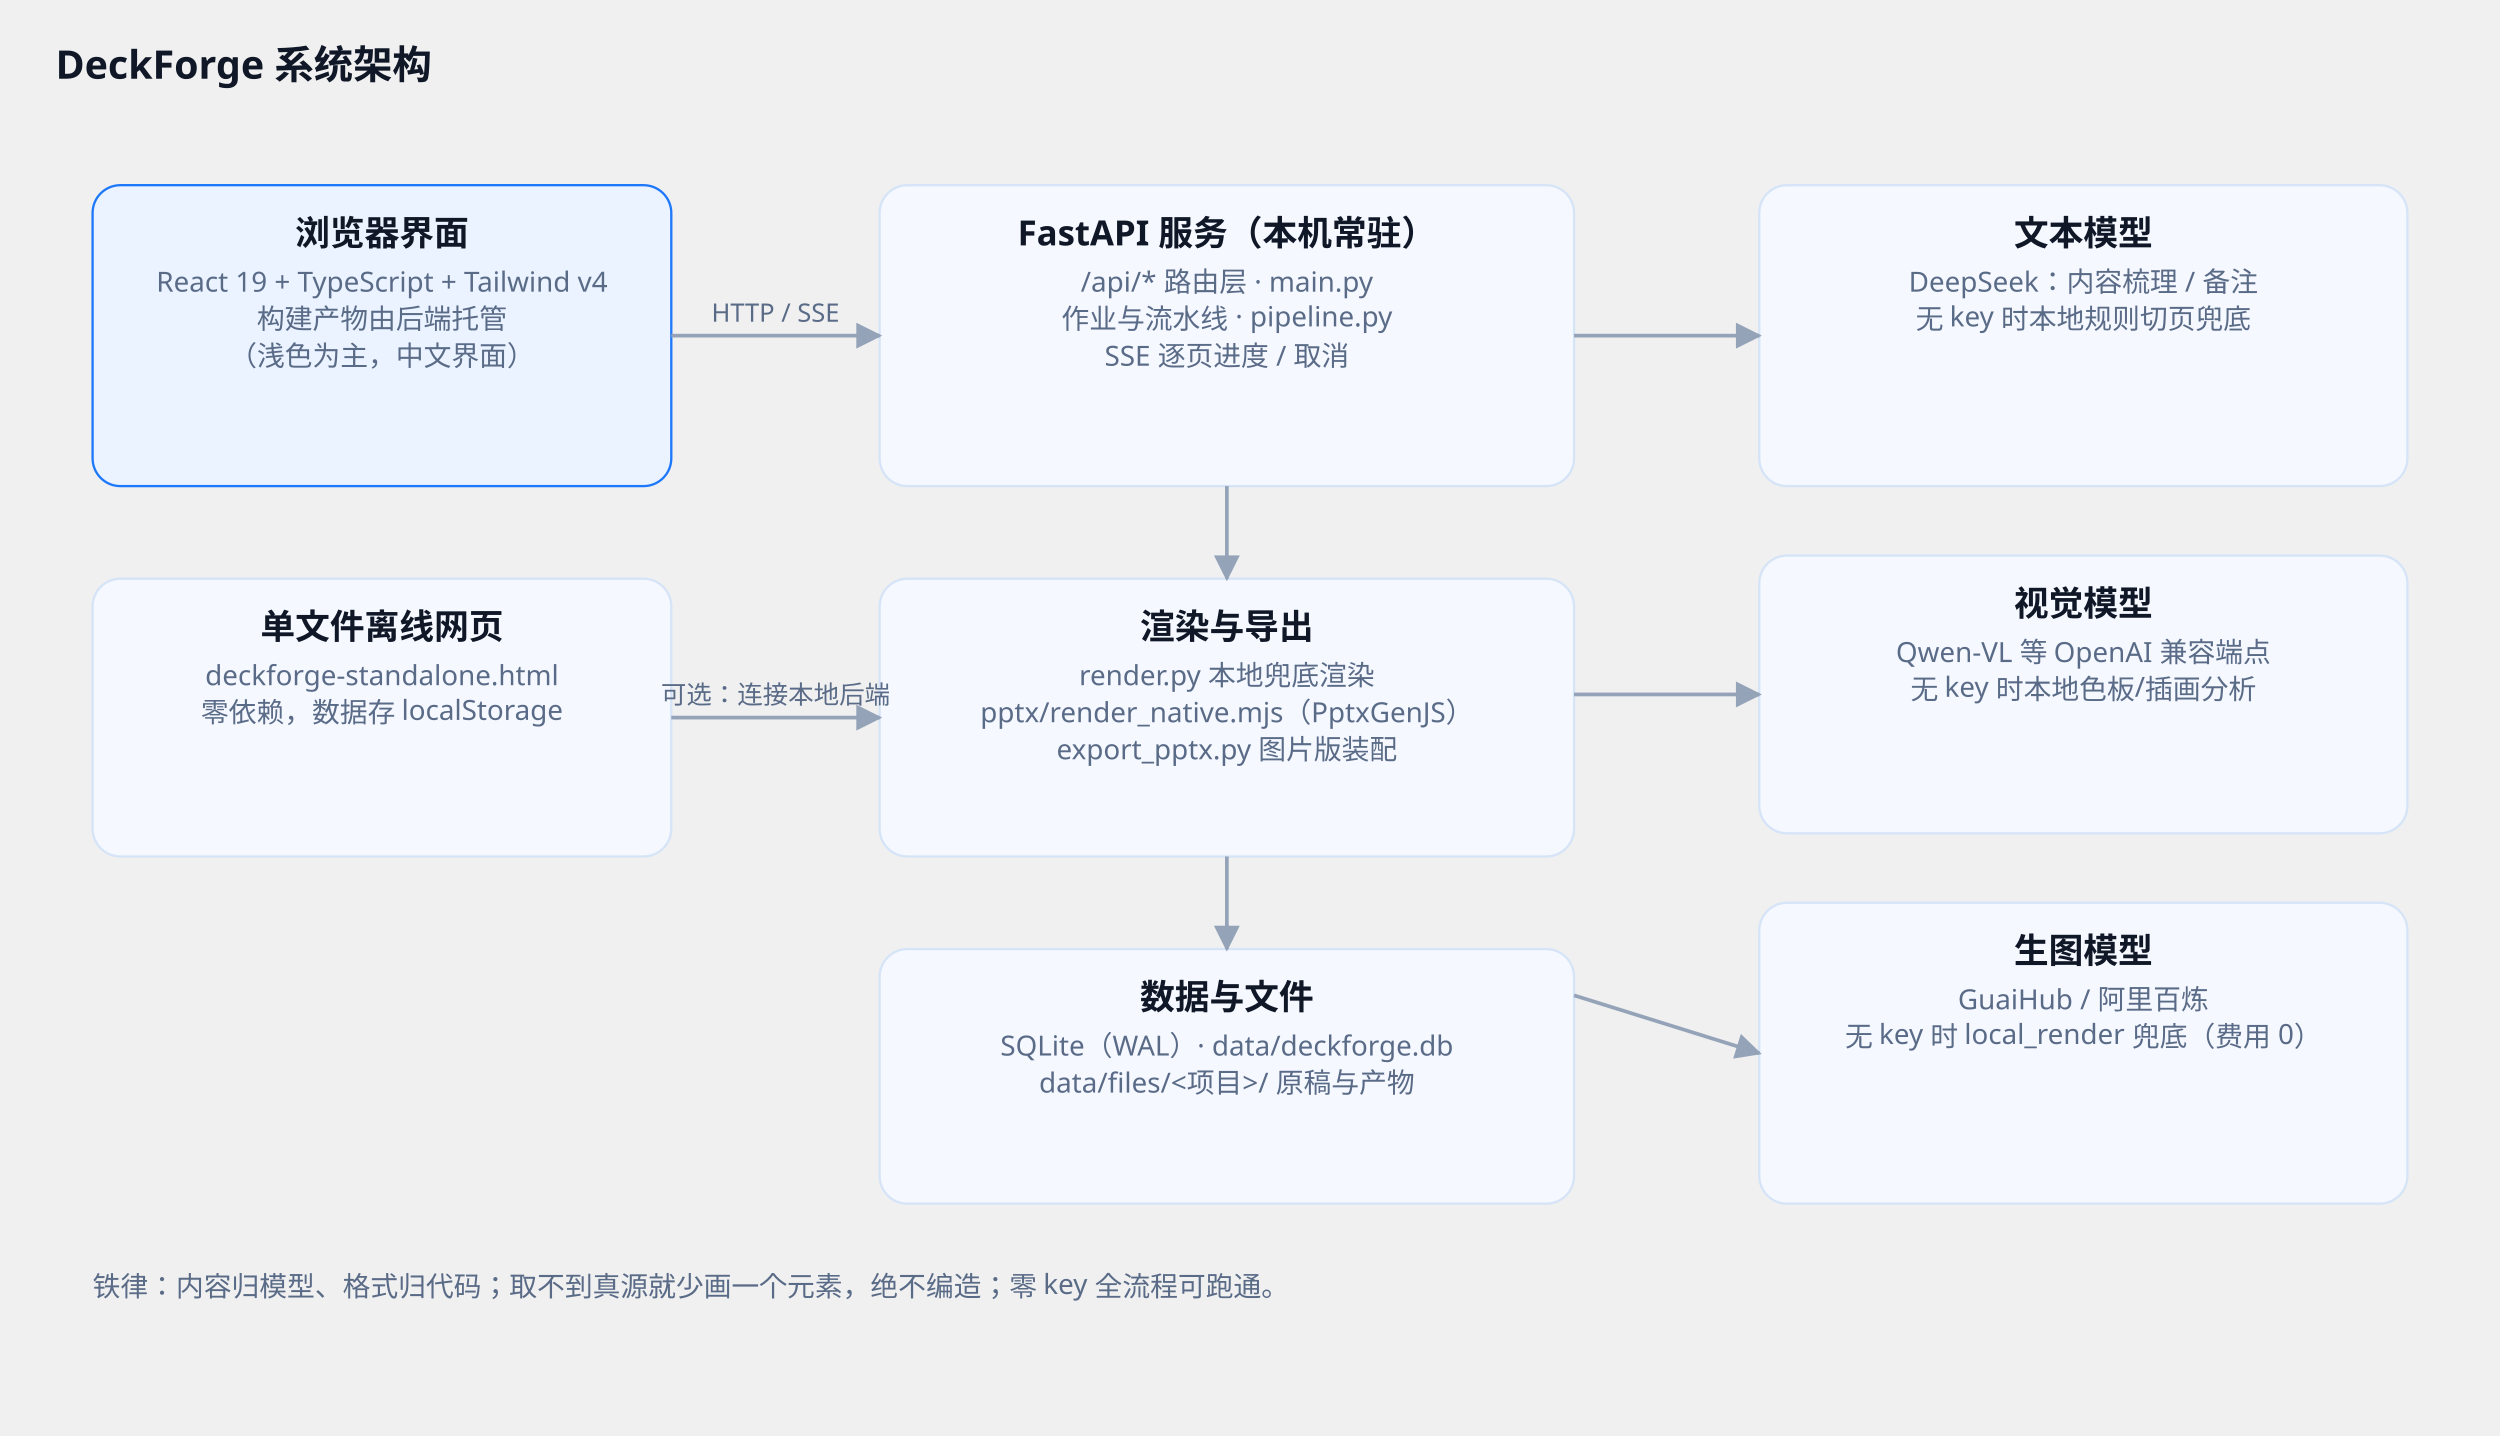
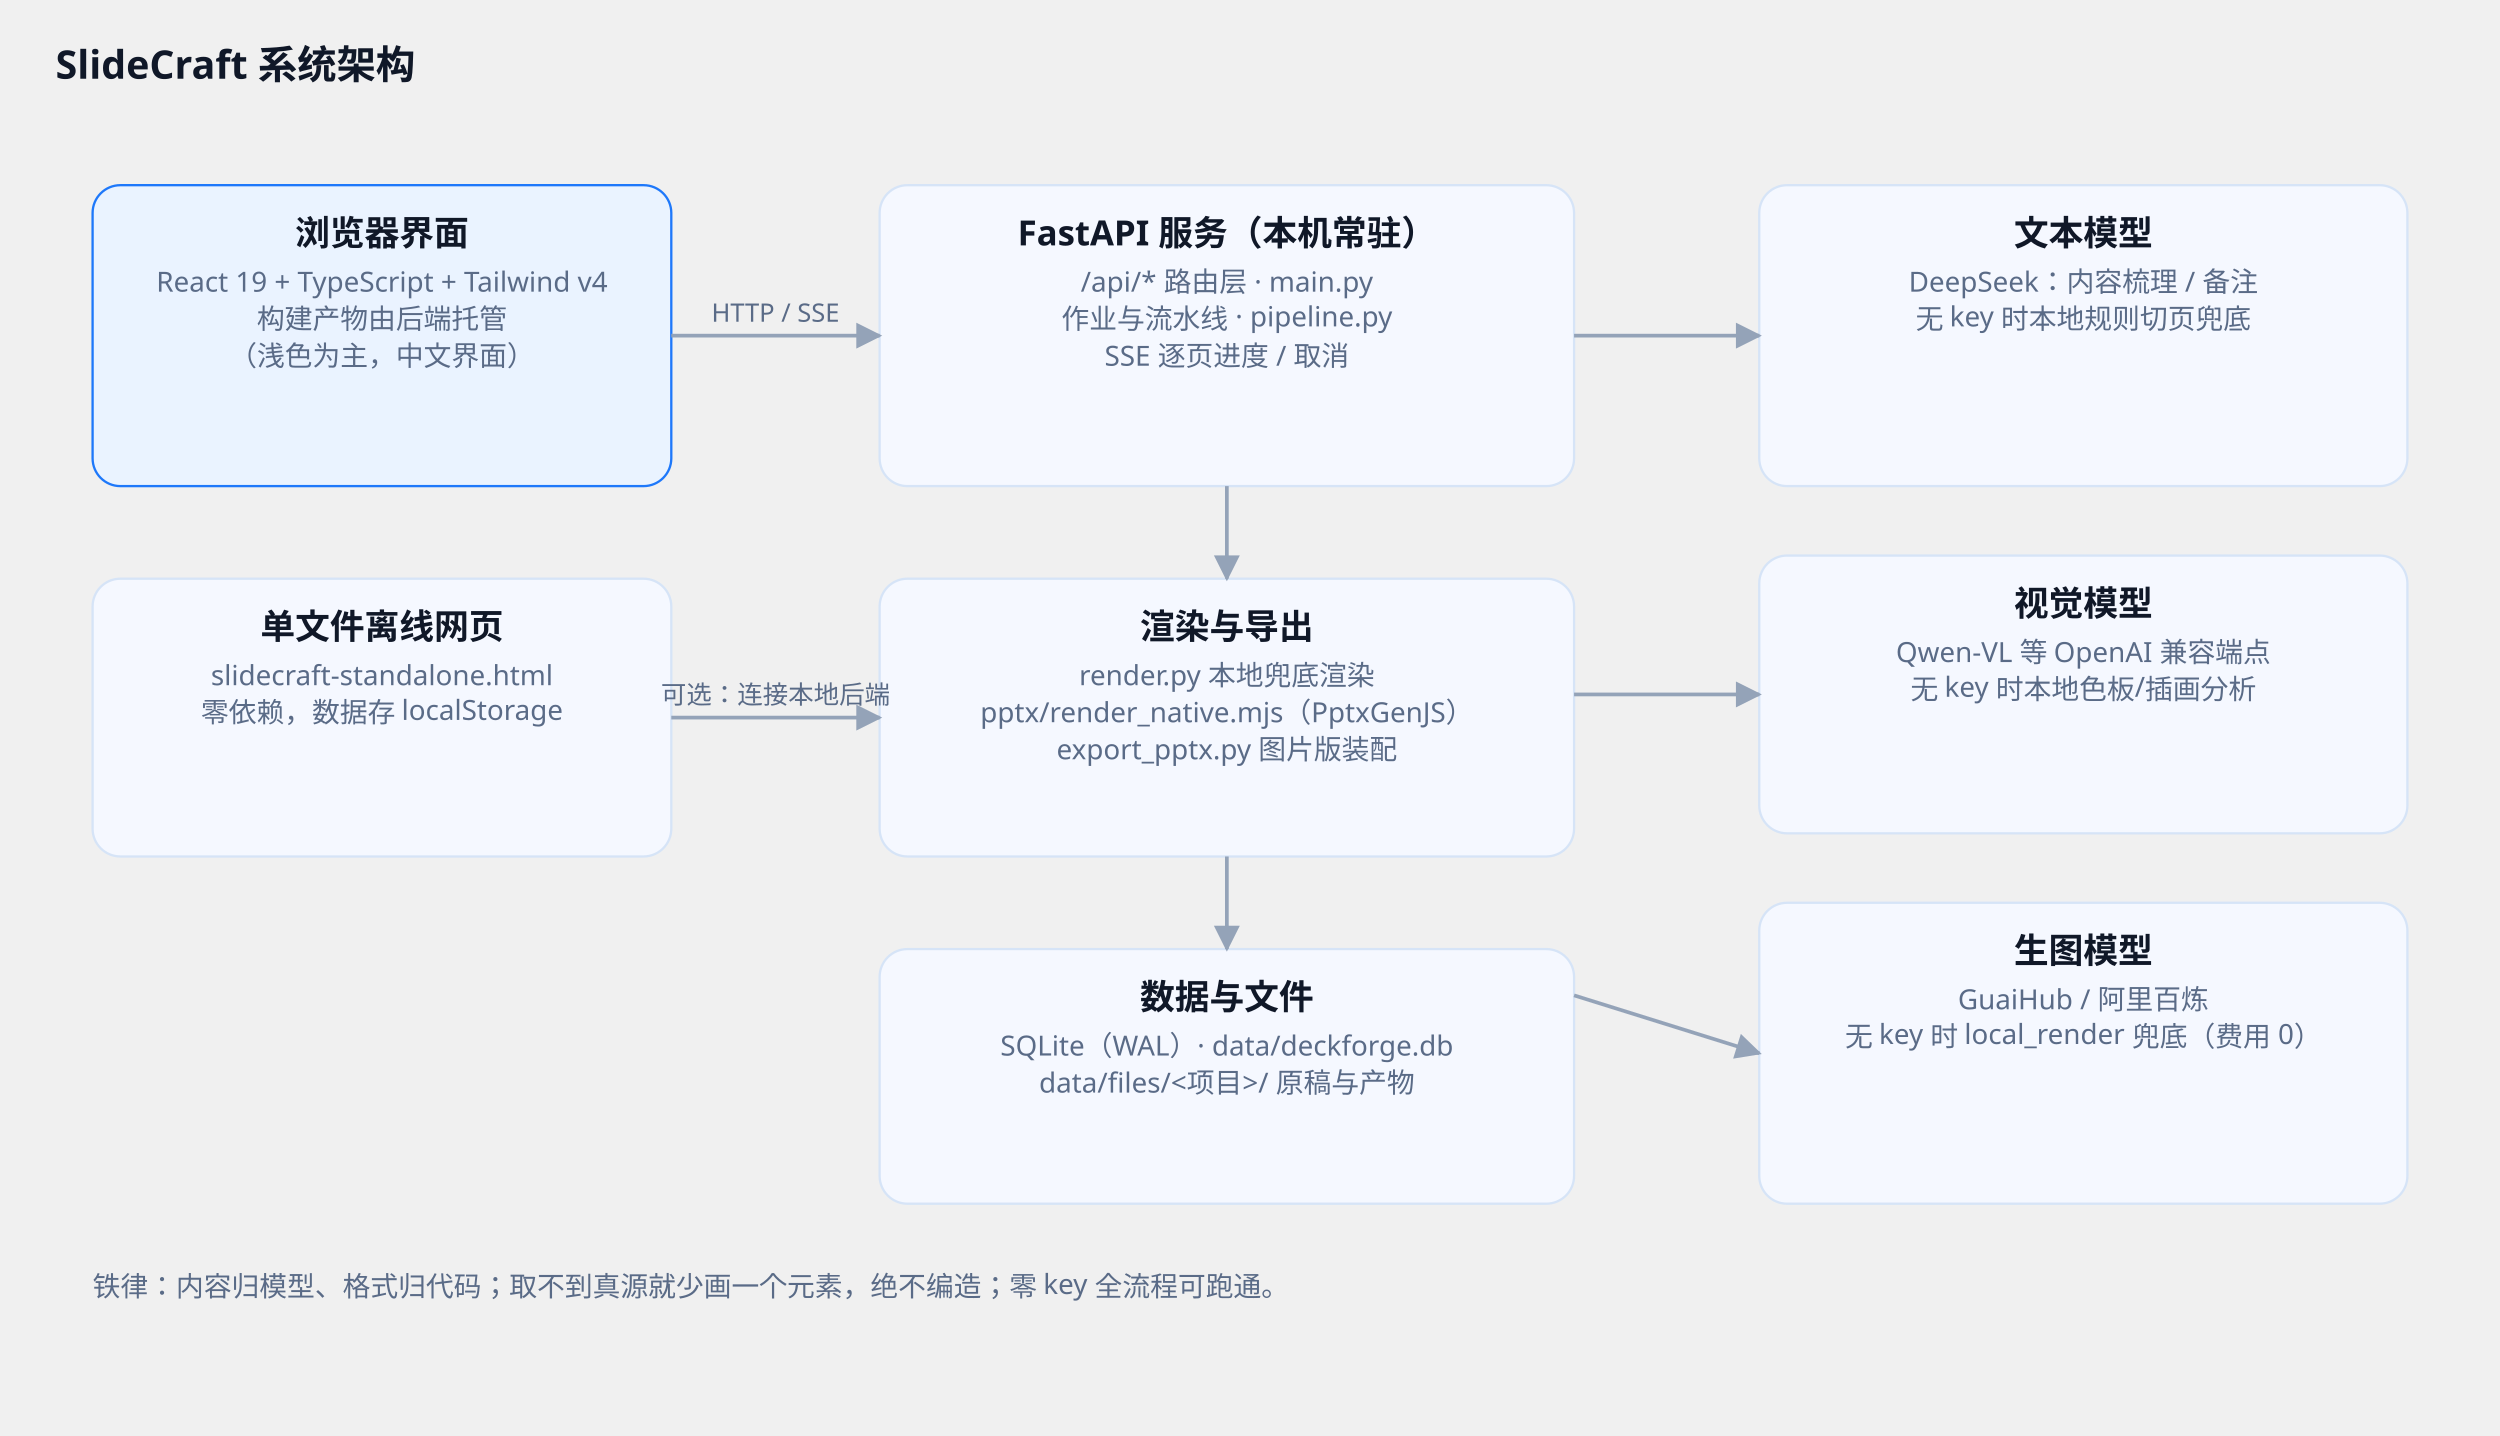
- <svg xmlns="http://www.w3.org/2000/svg" width="1080" height="620" viewBox="0 0 1080 620" role="img" aria-label="DeckForge 系统架构">
+ <svg xmlns="http://www.w3.org/2000/svg" width="1080" height="620" viewBox="0 0 1080 620" role="img" aria-label="SlideCraft 系统架构">
  <defs>
    <marker id="arrow" viewBox="0 0 10 10" refX="9" refY="5" markerWidth="7" markerHeight="7" orient="auto-start-reverse">
      <path d="M 0 0 L 10 5 L 0 10 z" fill="#94A3B8" />
    </marker>
  </defs>
  <rect width="100%%" height="100%%" fill="#FFFFFF" />
-   <text x="24" y="34" font-family="PingFang SC, Hiragino Sans GB, Microsoft YaHei, system-ui, sans-serif" font-size="17" font-weight="700" fill="#101828">DeckForge 系统架构</text>
+   <text x="24" y="34" font-family="PingFang SC, Hiragino Sans GB, Microsoft YaHei, system-ui, sans-serif" font-size="17" font-weight="700" fill="#101828">SlideCraft 系统架构</text>
  <rect x="40" y="80" width="250" height="130" rx="12" fill="#EAF3FF" stroke="#1E78FA" />
  <text x="165.0" y="106" font-family="PingFang SC, Hiragino Sans GB, Microsoft YaHei, system-ui, sans-serif" font-size="15" font-weight="700" fill="#101828" text-anchor="middle">浏览器界面</text>
  <text x="165.0" y="126" font-family="PingFang SC, Hiragino Sans GB, Microsoft YaHei, system-ui, sans-serif" font-size="12" fill="#5A6B87" text-anchor="middle">React 19 + TypeScript + Tailwind v4</text>
  <text x="165.0" y="142" font-family="PingFang SC, Hiragino Sans GB, Microsoft YaHei, system-ui, sans-serif" font-size="12" fill="#5A6B87" text-anchor="middle">构建产物由后端托管</text>
  <text x="165.0" y="158" font-family="PingFang SC, Hiragino Sans GB, Microsoft YaHei, system-ui, sans-serif" font-size="12" fill="#5A6B87" text-anchor="middle">（浅色为主，中文界面）</text>
  <rect x="40" y="250" width="250" height="120" rx="12" fill="#F5F8FF" stroke="#D6E4F7" />
  <text x="165.0" y="276" font-family="PingFang SC, Hiragino Sans GB, Microsoft YaHei, system-ui, sans-serif" font-size="15" font-weight="700" fill="#101828" text-anchor="middle">单文件离线网页</text>
-   <text x="165.0" y="296" font-family="PingFang SC, Hiragino Sans GB, Microsoft YaHei, system-ui, sans-serif" font-size="12" fill="#5A6B87" text-anchor="middle">deckforge-standalone.html</text>
+   <text x="165.0" y="296" font-family="PingFang SC, Hiragino Sans GB, Microsoft YaHei, system-ui, sans-serif" font-size="12" fill="#5A6B87" text-anchor="middle">slidecraft-standalone.html</text>
  <text x="165.0" y="312" font-family="PingFang SC, Hiragino Sans GB, Microsoft YaHei, system-ui, sans-serif" font-size="12" fill="#5A6B87" text-anchor="middle">零依赖，数据存 localStorage</text>
  <rect x="380" y="80" width="300" height="130" rx="12" fill="#F5F8FF" stroke="#D6E4F7" />
  <text x="530.0" y="106" font-family="PingFang SC, Hiragino Sans GB, Microsoft YaHei, system-ui, sans-serif" font-size="15" font-weight="700" fill="#101828" text-anchor="middle">FastAPI 服务（本机常驻）</text>
  <text x="530.0" y="126" font-family="PingFang SC, Hiragino Sans GB, Microsoft YaHei, system-ui, sans-serif" font-size="12" fill="#5A6B87" text-anchor="middle">/api/* 路由层 · main.py</text>
  <text x="530.0" y="142" font-family="PingFang SC, Hiragino Sans GB, Microsoft YaHei, system-ui, sans-serif" font-size="12" fill="#5A6B87" text-anchor="middle">作业与流水线 · pipeline.py</text>
  <text x="530.0" y="158" font-family="PingFang SC, Hiragino Sans GB, Microsoft YaHei, system-ui, sans-serif" font-size="12" fill="#5A6B87" text-anchor="middle">SSE 逐页进度 / 取消</text>
  <rect x="380" y="250" width="300" height="120" rx="12" fill="#F5F8FF" stroke="#D6E4F7" />
  <text x="530.0" y="276" font-family="PingFang SC, Hiragino Sans GB, Microsoft YaHei, system-ui, sans-serif" font-size="15" font-weight="700" fill="#101828" text-anchor="middle">渲染与导出</text>
  <text x="530.0" y="296" font-family="PingFang SC, Hiragino Sans GB, Microsoft YaHei, system-ui, sans-serif" font-size="12" fill="#5A6B87" text-anchor="middle">render.py 本地兜底渲染</text>
  <text x="530.0" y="312" font-family="PingFang SC, Hiragino Sans GB, Microsoft YaHei, system-ui, sans-serif" font-size="12" fill="#5A6B87" text-anchor="middle">pptx/render_native.mjs（PptxGenJS）</text>
  <text x="530.0" y="328" font-family="PingFang SC, Hiragino Sans GB, Microsoft YaHei, system-ui, sans-serif" font-size="12" fill="#5A6B87" text-anchor="middle">export_pptx.py 图片版装配</text>
  <rect x="380" y="410" width="300" height="110" rx="12" fill="#F5F8FF" stroke="#D6E4F7" />
  <text x="530.0" y="436" font-family="PingFang SC, Hiragino Sans GB, Microsoft YaHei, system-ui, sans-serif" font-size="15" font-weight="700" fill="#101828" text-anchor="middle">数据与文件</text>
  <text x="530.0" y="456" font-family="PingFang SC, Hiragino Sans GB, Microsoft YaHei, system-ui, sans-serif" font-size="12" fill="#5A6B87" text-anchor="middle">SQLite（WAL）· data/deckforge.db</text>
  <text x="530.0" y="472" font-family="PingFang SC, Hiragino Sans GB, Microsoft YaHei, system-ui, sans-serif" font-size="12" fill="#5A6B87" text-anchor="middle">data/files/&lt;项目&gt;/ 原稿与产物</text>
  <rect x="760" y="80" width="280" height="130" rx="12" fill="#F5F8FF" stroke="#D6E4F7" />
  <text x="900.0" y="106" font-family="PingFang SC, Hiragino Sans GB, Microsoft YaHei, system-ui, sans-serif" font-size="15" font-weight="700" fill="#101828" text-anchor="middle">文本模型</text>
  <text x="900.0" y="126" font-family="PingFang SC, Hiragino Sans GB, Microsoft YaHei, system-ui, sans-serif" font-size="12" fill="#5A6B87" text-anchor="middle">DeepSeek：内容梳理 / 备注</text>
  <text x="900.0" y="142" font-family="PingFang SC, Hiragino Sans GB, Microsoft YaHei, system-ui, sans-serif" font-size="12" fill="#5A6B87" text-anchor="middle">无 key 时本地规则切页兜底</text>
  <rect x="760" y="240" width="280" height="120" rx="12" fill="#F5F8FF" stroke="#D6E4F7" />
  <text x="900.0" y="266" font-family="PingFang SC, Hiragino Sans GB, Microsoft YaHei, system-ui, sans-serif" font-size="15" font-weight="700" fill="#101828" text-anchor="middle">视觉模型</text>
  <text x="900.0" y="286" font-family="PingFang SC, Hiragino Sans GB, Microsoft YaHei, system-ui, sans-serif" font-size="12" fill="#5A6B87" text-anchor="middle">Qwen-VL 等 OpenAI 兼容端点</text>
  <text x="900.0" y="302" font-family="PingFang SC, Hiragino Sans GB, Microsoft YaHei, system-ui, sans-serif" font-size="12" fill="#5A6B87" text-anchor="middle">无 key 时本地色板/插画分析</text>
  <rect x="760" y="390" width="280" height="130" rx="12" fill="#F5F8FF" stroke="#D6E4F7" />
  <text x="900.0" y="416" font-family="PingFang SC, Hiragino Sans GB, Microsoft YaHei, system-ui, sans-serif" font-size="15" font-weight="700" fill="#101828" text-anchor="middle">生图模型</text>
  <text x="900.0" y="436" font-family="PingFang SC, Hiragino Sans GB, Microsoft YaHei, system-ui, sans-serif" font-size="12" fill="#5A6B87" text-anchor="middle">GuaiHub / 阿里百炼</text>
  <text x="900.0" y="452" font-family="PingFang SC, Hiragino Sans GB, Microsoft YaHei, system-ui, sans-serif" font-size="12" fill="#5A6B87" text-anchor="middle">无 key 时 local_render 兜底（费用 0）</text>
  <line x1="290" y1="145" x2="380" y2="145" stroke="#94A3B8" stroke-width="1.6" marker-end="url(#arrow)" />
  <text x="335.0" y="139.0" font-family="PingFang SC, Hiragino Sans GB, Microsoft YaHei, system-ui, sans-serif" font-size="11" fill="#5A6B87" text-anchor="middle">HTTP / SSE</text>
  <line x1="290" y1="310" x2="380" y2="310" stroke="#94A3B8" stroke-width="1.6" marker-end="url(#arrow)" />
  <text x="335.0" y="304.0" font-family="PingFang SC, Hiragino Sans GB, Microsoft YaHei, system-ui, sans-serif" font-size="11" fill="#5A6B87" text-anchor="middle">可选：连接本地后端</text>
  <line x1="680" y1="145" x2="760" y2="145" stroke="#94A3B8" stroke-width="1.6" marker-end="url(#arrow)" />
  <line x1="680" y1="300" x2="760" y2="300" stroke="#94A3B8" stroke-width="1.6" marker-end="url(#arrow)" />
  <line x1="680" y1="430" x2="760" y2="455" stroke="#94A3B8" stroke-width="1.6" marker-end="url(#arrow)" />
  <line x1="530" y1="210" x2="530" y2="250" stroke="#94A3B8" stroke-width="1.6" marker-end="url(#arrow)" />
  <line x1="530" y1="370" x2="530" y2="410" stroke="#94A3B8" stroke-width="1.6" marker-end="url(#arrow)" />
  <text x="40" y="560" font-family="PingFang SC, Hiragino Sans GB, Microsoft YaHei, system-ui, sans-serif" font-size="12" fill="#5A6B87" text-anchor="start">铁律：内容归模型、格式归代码；取不到真源就少画一个元素，绝不编造；零 key 全流程可跑通。</text>
</svg>
